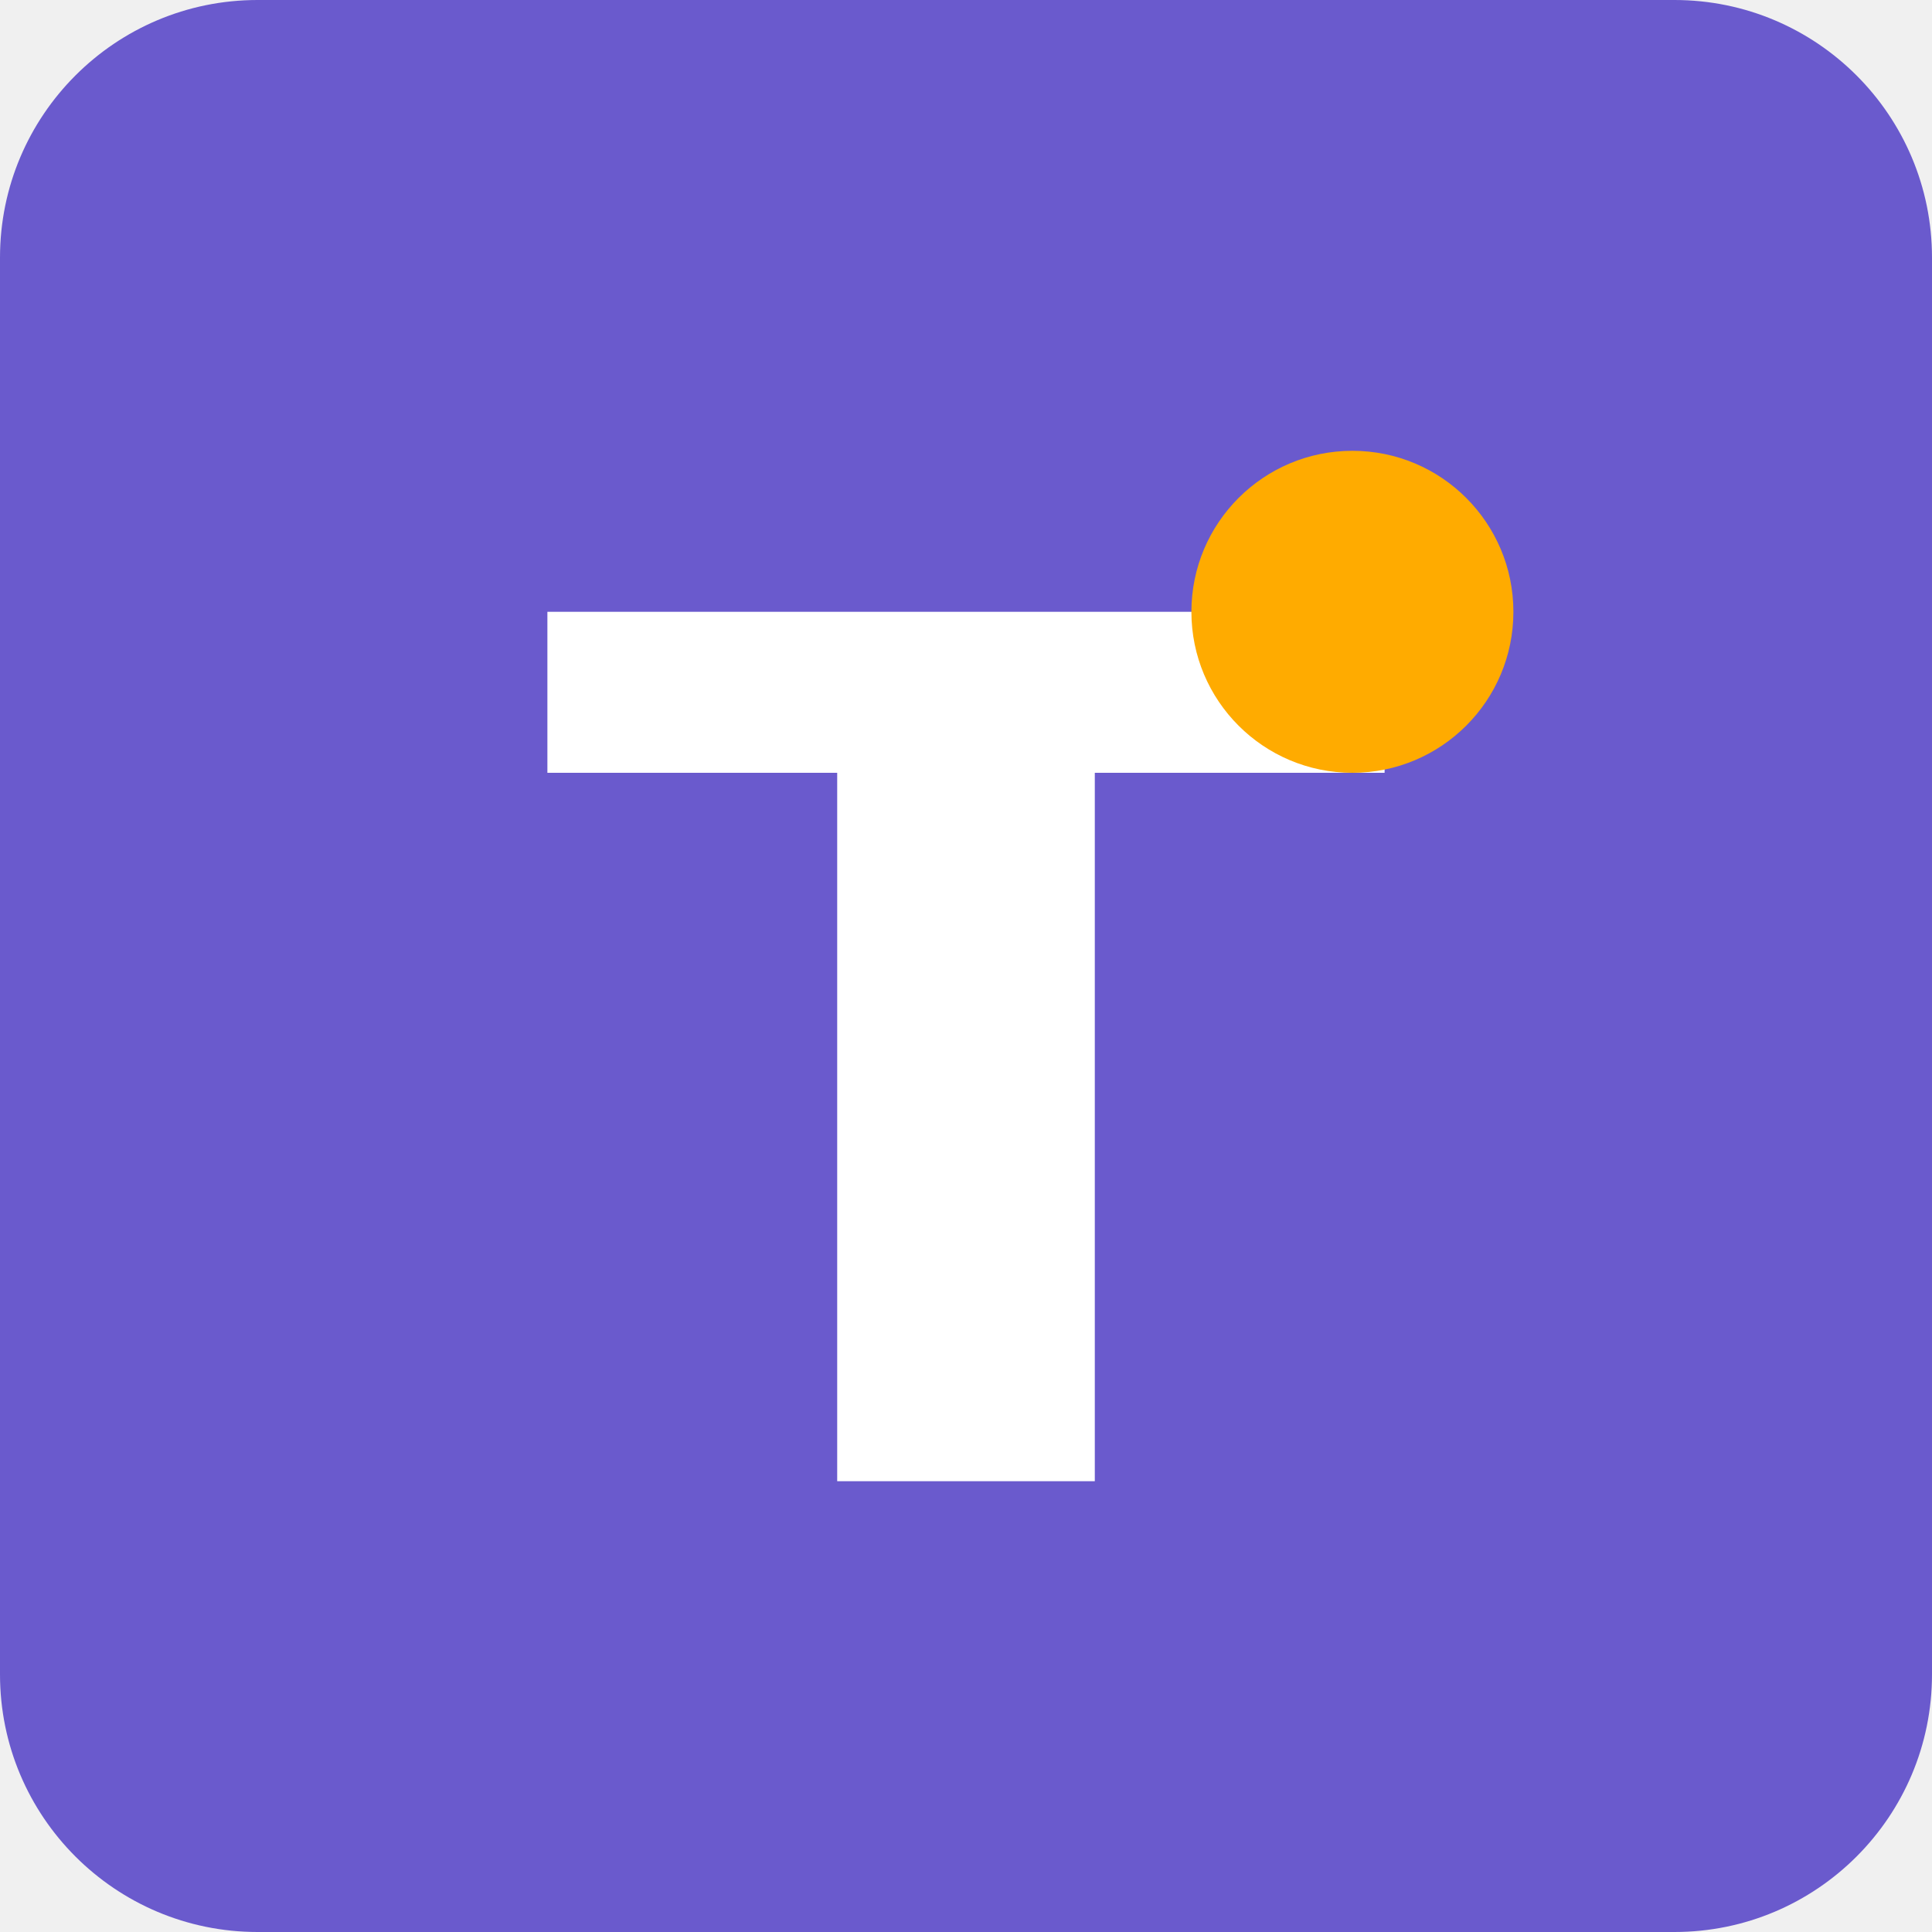
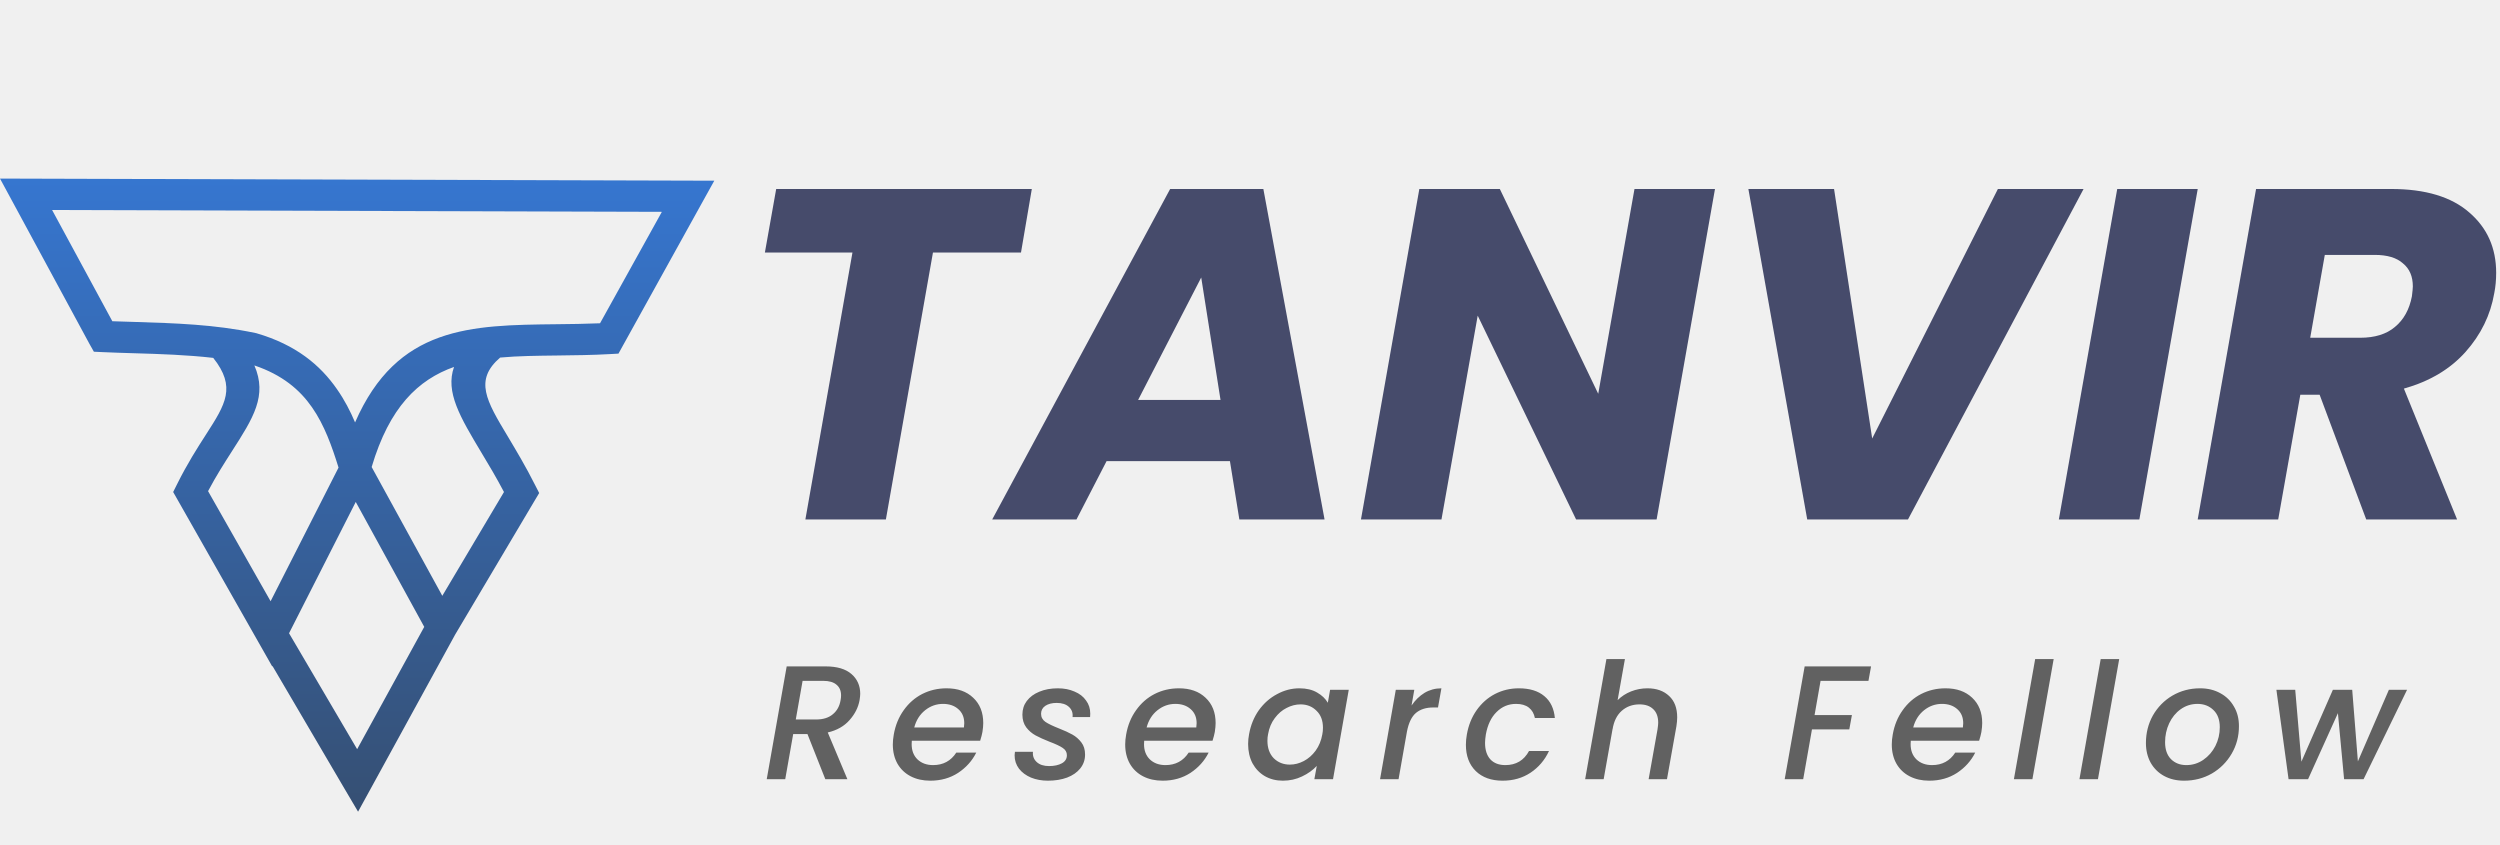
- <svg xmlns="http://www.w3.org/2000/svg" viewBox="0 0 120 120" role="img" aria-label="Tanvir logo">
-   <rect width="120" height="120" rx="16" ry="16" fill="#6A5ACD" />
-   <path d="M34 38h52v10H68v44H52V48H34z" fill="#ffffff" />
-   <circle cx="84" cy="38" r="10" fill="#FFAB00" />
+ <svg xmlns="http://www.w3.org/2000/svg" width="154" height="52" viewBox="0 0 154 52" fill="none">
+   <path d="M63.56 11.642L62.893 15.557H57.47L54.57 32H49.611L52.511 15.557H47.117L47.813 11.642H63.56ZM75.764 28.404H68.166L66.31 32H61.119L72.081 11.642H77.823L81.593 32H76.344L75.764 28.404ZM75.184 24.634L73.995 17.094L70.109 24.634H75.184ZM102.047 32H97.088L91.027 19.443L88.794 32H83.835L87.431 11.642H92.39L98.451 24.257L100.684 11.642H105.643L102.047 32ZM112.978 11.642L115.327 27.012L123.07 11.642H128.348L117.531 32H111.325L107.7 11.642H112.978ZM135.38 11.642L131.784 32H126.825L130.421 11.642H135.38ZM147.297 11.642C149.404 11.642 151.009 12.125 152.111 13.092C153.213 14.039 153.764 15.277 153.764 16.804C153.764 17.249 153.725 17.664 153.648 18.051C153.416 19.404 152.826 20.613 151.879 21.676C150.931 22.739 149.665 23.493 148.08 23.938L151.357 32H145.76L142.889 24.315H141.7L140.337 32H135.378L138.974 11.642H147.297ZM148.573 18.254C148.611 17.945 148.631 17.742 148.631 17.645C148.631 17.026 148.428 16.553 148.022 16.224C147.635 15.876 147.055 15.702 146.282 15.702H143.208L142.309 20.806H145.383C146.291 20.806 147.007 20.584 147.529 20.139C148.07 19.694 148.418 19.066 148.573 18.254Z" fill="#464B6B" />
+   <path d="M50.86 41.05C51.56 41.05 52.09 41.207 52.45 41.52C52.81 41.833 52.99 42.24 52.99 42.74C52.99 42.827 52.977 42.957 52.95 43.13C52.87 43.577 52.663 43.987 52.33 44.36C52.003 44.733 51.557 44.987 50.99 45.12L52.2 48H50.84L49.74 45.22H48.86L48.37 48H47.23L48.46 41.05H50.86ZM51.78 43.13C51.8 43.03 51.81 42.933 51.81 42.84C51.81 42.553 51.717 42.333 51.53 42.18C51.35 42.02 51.073 41.94 50.7 41.94H49.44L49.02 44.32H50.28C50.707 44.32 51.047 44.213 51.3 44C51.56 43.787 51.72 43.497 51.78 43.13ZM58.308 42.4C58.995 42.4 59.542 42.593 59.948 42.98C60.362 43.367 60.568 43.887 60.568 44.54C60.568 44.693 60.552 44.877 60.518 45.09C60.492 45.237 60.445 45.417 60.378 45.63H56.168C56.162 45.677 56.158 45.747 56.158 45.84C56.158 46.233 56.278 46.547 56.518 46.78C56.765 47.013 57.085 47.13 57.478 47.13C58.098 47.13 58.575 46.873 58.908 46.36H60.138C59.885 46.867 59.512 47.283 59.018 47.61C58.525 47.93 57.955 48.09 57.308 48.09C56.848 48.09 56.445 48 56.098 47.82C55.752 47.64 55.482 47.383 55.288 47.05C55.095 46.71 54.998 46.313 54.998 45.86C54.998 45.667 55.018 45.46 55.058 45.24C55.158 44.673 55.362 44.177 55.668 43.75C55.975 43.317 56.355 42.983 56.808 42.75C57.268 42.517 57.768 42.4 58.308 42.4ZM59.378 44.81C59.392 44.69 59.398 44.603 59.398 44.55C59.398 44.183 59.275 43.893 59.028 43.68C58.788 43.467 58.475 43.36 58.088 43.36C57.682 43.36 57.315 43.49 56.988 43.75C56.662 44.01 56.438 44.363 56.318 44.81H59.378ZM64.55 48.09C64.17 48.09 63.824 48.027 63.51 47.9C63.197 47.767 62.95 47.583 62.77 47.35C62.59 47.11 62.5 46.837 62.5 46.53C62.5 46.477 62.507 46.403 62.52 46.31H63.63C63.604 46.563 63.68 46.773 63.86 46.94C64.04 47.107 64.294 47.19 64.62 47.19C64.94 47.19 65.204 47.133 65.41 47.02C65.617 46.907 65.72 46.74 65.72 46.52C65.72 46.333 65.634 46.183 65.46 46.07C65.294 45.957 65.024 45.83 64.65 45.69C64.297 45.55 64.01 45.42 63.79 45.3C63.57 45.18 63.38 45.017 63.22 44.81C63.06 44.597 62.98 44.333 62.98 44.02C62.98 43.7 63.07 43.42 63.25 43.18C63.437 42.933 63.694 42.743 64.02 42.61C64.354 42.47 64.734 42.4 65.16 42.4C65.547 42.4 65.89 42.467 66.19 42.6C66.497 42.727 66.734 42.91 66.9 43.15C67.074 43.383 67.16 43.653 67.16 43.96C67.16 44.053 67.157 44.123 67.15 44.17H66.07C66.097 43.91 66.02 43.7 65.84 43.54C65.667 43.38 65.417 43.3 65.09 43.3C64.804 43.3 64.57 43.36 64.39 43.48C64.217 43.6 64.13 43.763 64.13 43.97C64.13 44.177 64.22 44.343 64.4 44.47C64.58 44.59 64.857 44.723 65.23 44.87C65.57 45.003 65.847 45.13 66.06 45.25C66.274 45.37 66.457 45.53 66.61 45.73C66.764 45.93 66.84 46.18 66.84 46.48C66.84 46.807 66.74 47.093 66.54 47.34C66.347 47.58 66.077 47.767 65.73 47.9C65.384 48.027 64.99 48.09 64.55 48.09ZM72.622 42.4C73.309 42.4 73.855 42.593 74.262 42.98C74.675 43.367 74.882 43.887 74.882 44.54C74.882 44.693 74.865 44.877 74.832 45.09C74.805 45.237 74.759 45.417 74.692 45.63H70.482C70.475 45.677 70.472 45.747 70.472 45.84C70.472 46.233 70.592 46.547 70.832 46.78C71.079 47.013 71.399 47.13 71.792 47.13C72.412 47.13 72.889 46.873 73.222 46.36H74.452C74.199 46.867 73.825 47.283 73.332 47.61C72.839 47.93 72.269 48.09 71.622 48.09C71.162 48.09 70.759 48 70.412 47.82C70.065 47.64 69.795 47.383 69.602 47.05C69.409 46.71 69.312 46.313 69.312 45.86C69.312 45.667 69.332 45.46 69.372 45.24C69.472 44.673 69.675 44.177 69.982 43.75C70.289 43.317 70.669 42.983 71.122 42.75C71.582 42.517 72.082 42.4 72.622 42.4ZM73.692 44.81C73.705 44.69 73.712 44.603 73.712 44.55C73.712 44.183 73.589 43.893 73.342 43.68C73.102 43.467 72.789 43.36 72.402 43.36C71.995 43.36 71.629 43.49 71.302 43.75C70.975 44.01 70.752 44.363 70.632 44.81H73.692ZM76.944 45.22C77.044 44.667 77.244 44.177 77.544 43.75C77.851 43.323 78.224 42.993 78.664 42.76C79.104 42.52 79.564 42.4 80.044 42.4C80.477 42.4 80.841 42.487 81.134 42.66C81.427 42.827 81.647 43.037 81.794 43.29L81.934 42.49H83.084L82.114 48H80.964L81.114 47.18C80.874 47.44 80.571 47.657 80.204 47.83C79.844 48.003 79.451 48.09 79.024 48.09C78.611 48.09 78.241 47.997 77.914 47.81C77.594 47.623 77.341 47.36 77.154 47.02C76.974 46.673 76.884 46.277 76.884 45.83C76.884 45.63 76.904 45.427 76.944 45.22ZM81.454 45.24C81.481 45.113 81.494 44.977 81.494 44.83C81.494 44.383 81.361 44.033 81.094 43.78C80.834 43.52 80.507 43.39 80.114 43.39C79.821 43.39 79.534 43.463 79.254 43.61C78.974 43.75 78.731 43.96 78.524 44.24C78.317 44.513 78.181 44.84 78.114 45.22C78.087 45.347 78.074 45.483 78.074 45.63C78.074 46.083 78.204 46.443 78.464 46.71C78.731 46.97 79.061 47.1 79.454 47.1C79.747 47.1 80.034 47.027 80.314 46.88C80.594 46.733 80.837 46.52 81.044 46.24C81.251 45.953 81.387 45.62 81.454 45.24ZM86.951 43.46C87.178 43.127 87.445 42.867 87.751 42.68C88.065 42.493 88.411 42.4 88.791 42.4L88.581 43.58H88.291C87.851 43.58 87.498 43.69 87.231 43.91C86.965 44.13 86.778 44.51 86.671 45.05L86.151 48H85.011L85.981 42.49H87.121L86.951 43.46ZM90.359 45.24C90.459 44.673 90.659 44.177 90.959 43.75C91.266 43.317 91.642 42.983 92.089 42.75C92.543 42.517 93.032 42.4 93.559 42.4C94.226 42.4 94.749 42.56 95.129 42.88C95.509 43.193 95.726 43.643 95.779 44.23H94.549C94.496 43.957 94.373 43.743 94.179 43.59C93.986 43.437 93.722 43.36 93.389 43.36C92.922 43.36 92.522 43.527 92.189 43.86C91.856 44.187 91.636 44.647 91.529 45.24C91.496 45.453 91.479 45.627 91.479 45.76C91.479 46.2 91.589 46.54 91.809 46.78C92.029 47.013 92.336 47.13 92.729 47.13C93.389 47.13 93.876 46.84 94.189 46.26H95.419C95.159 46.82 94.779 47.267 94.279 47.6C93.786 47.927 93.213 48.09 92.559 48.09C91.866 48.09 91.316 47.893 90.909 47.5C90.502 47.1 90.299 46.56 90.299 45.88C90.299 45.673 90.319 45.46 90.359 45.24ZM101.485 42.4C102.039 42.4 102.482 42.557 102.815 42.87C103.149 43.177 103.315 43.617 103.315 44.19C103.315 44.343 103.299 44.53 103.265 44.75L102.685 48H101.555L102.105 44.92C102.132 44.733 102.145 44.6 102.145 44.52C102.145 44.153 102.042 43.873 101.835 43.68C101.635 43.487 101.355 43.39 100.995 43.39C100.562 43.39 100.195 43.523 99.895 43.79C99.602 44.05 99.415 44.427 99.335 44.92V44.9L98.785 48H97.645L98.955 40.6H100.095L99.645 43.13C99.879 42.897 100.155 42.717 100.475 42.59C100.795 42.463 101.132 42.4 101.485 42.4ZM115.257 41.05L115.097 41.94H112.147L111.777 44.05H114.077L113.917 44.93H111.617L111.077 48H109.937L111.167 41.05H115.257ZM119.844 42.4C120.531 42.4 121.077 42.593 121.484 42.98C121.897 43.367 122.104 43.887 122.104 44.54C122.104 44.693 122.087 44.877 122.054 45.09C122.027 45.237 121.981 45.417 121.914 45.63H117.704C117.697 45.677 117.694 45.747 117.694 45.84C117.694 46.233 117.814 46.547 118.054 46.78C118.301 47.013 118.621 47.13 119.014 47.13C119.634 47.13 120.111 46.873 120.444 46.36H121.674C121.421 46.867 121.047 47.283 120.554 47.61C120.061 47.93 119.491 48.09 118.844 48.09C118.384 48.09 117.981 48 117.634 47.82C117.287 47.64 117.017 47.383 116.824 47.05C116.631 46.71 116.534 46.313 116.534 45.86C116.534 45.667 116.554 45.46 116.594 45.24C116.694 44.673 116.897 44.177 117.204 43.75C117.511 43.317 117.891 42.983 118.344 42.75C118.804 42.517 119.304 42.4 119.844 42.4ZM120.914 44.81C120.927 44.69 120.934 44.603 120.934 44.55C120.934 44.183 120.811 43.893 120.564 43.68C120.324 43.467 120.011 43.36 119.624 43.36C119.217 43.36 118.851 43.49 118.524 43.75C118.197 44.01 117.974 44.363 117.854 44.81H120.914ZM126.506 40.6L125.196 48H124.056L125.366 40.6H126.506ZM130.543 40.6L129.233 48H128.093L129.403 40.6H130.543ZM134.539 48.09C134.073 48.09 133.663 47.993 133.309 47.8C132.956 47.607 132.679 47.333 132.479 46.98C132.286 46.627 132.189 46.223 132.189 45.77C132.189 45.15 132.333 44.583 132.619 44.07C132.913 43.557 133.313 43.15 133.819 42.85C134.333 42.55 134.903 42.4 135.529 42.4C135.996 42.4 136.409 42.5 136.769 42.7C137.129 42.893 137.409 43.167 137.609 43.52C137.816 43.867 137.919 44.27 137.919 44.73C137.919 45.35 137.769 45.917 137.469 46.43C137.169 46.943 136.763 47.35 136.249 47.65C135.736 47.943 135.166 48.09 134.539 48.09ZM134.679 47.13C135.059 47.13 135.406 47.023 135.719 46.81C136.039 46.59 136.289 46.303 136.469 45.95C136.649 45.59 136.739 45.207 136.739 44.8C136.739 44.34 136.609 43.987 136.349 43.74C136.089 43.487 135.763 43.36 135.369 43.36C134.983 43.36 134.636 43.47 134.329 43.69C134.029 43.903 133.793 44.193 133.619 44.56C133.453 44.92 133.369 45.307 133.369 45.72C133.369 46.167 133.489 46.513 133.729 46.76C133.976 47.007 134.293 47.13 134.679 47.13ZM148.276 42.49L145.596 48H144.396L144.016 43.93L142.176 48H140.976L140.226 42.49H141.386L141.766 46.92L143.706 42.49H144.896L145.246 46.9L147.156 42.49H148.276Z" fill="#616161" />
+   <path d="M19.223 25.094C18.471 24.011 17.387 23.089 15.67 22.511C16.479 24.38 15.604 25.745 14.286 27.798C13.834 28.507 13.316 29.308 12.817 30.255L16.669 37.037L20.854 28.803C20.45 27.507 19.988 26.191 19.223 25.094ZM21.872 26.021C24.463 20.079 28.986 20.03 34.289 19.972C35.15 19.962 36.034 19.953 36.962 19.914L40.771 13.049L3.21 12.937L6.92 19.788C7.39 19.807 7.842 19.817 8.284 19.831C10.777 19.909 13.207 19.982 15.722 20.511L15.794 20.526C18.214 21.229 19.727 22.482 20.764 23.982C21.22 24.633 21.577 25.322 21.872 26.021ZM29.666 27.9C28.339 25.686 27.422 24.147 27.968 22.603C25.757 23.39 23.988 25.079 22.894 28.769L27.246 36.702L31.045 30.308C30.57 29.405 30.094 28.609 29.666 27.9ZM28.04 39.086L22.856 48.544L22.057 50L21.215 48.573L16.783 41.023L16.769 41.052L15.903 39.528L10.924 30.76L10.667 30.308L10.9 29.842C11.528 28.575 12.16 27.589 12.707 26.74C13.887 24.9 14.567 23.846 13.135 22.045C11.514 21.861 9.892 21.807 8.242 21.759C7.59 21.739 6.934 21.72 6.32 21.691L5.783 21.666L5.517 21.195L0.775 12.432L0 11L1.603 11.005L42.383 11.126L44 11.131L43.206 12.563L38.35 21.326L38.098 21.783L37.58 21.812C36.486 21.875 35.378 21.885 34.303 21.899C33.086 21.914 31.916 21.924 30.808 22.026C29.2 23.414 29.952 24.677 31.283 26.89C31.797 27.755 32.386 28.73 32.971 29.896L33.214 30.371L32.938 30.833L28.04 39.086ZM17.805 39.008L22 46.15L26.133 38.615L21.914 30.92L17.805 39.008Z" fill="url(#paint0_linear_513_6)" />
+   <defs>
+     <linearGradient id="paint0_linear_513_6" x1="22" y1="0.754" x2="22" y2="83.051" gradientUnits="userSpaceOnUse">
+       <stop stop-color="#3680E8" />
+       <stop offset="0.812" stop-color="#363E49" />
+     </linearGradient>
+   </defs>
</svg>
